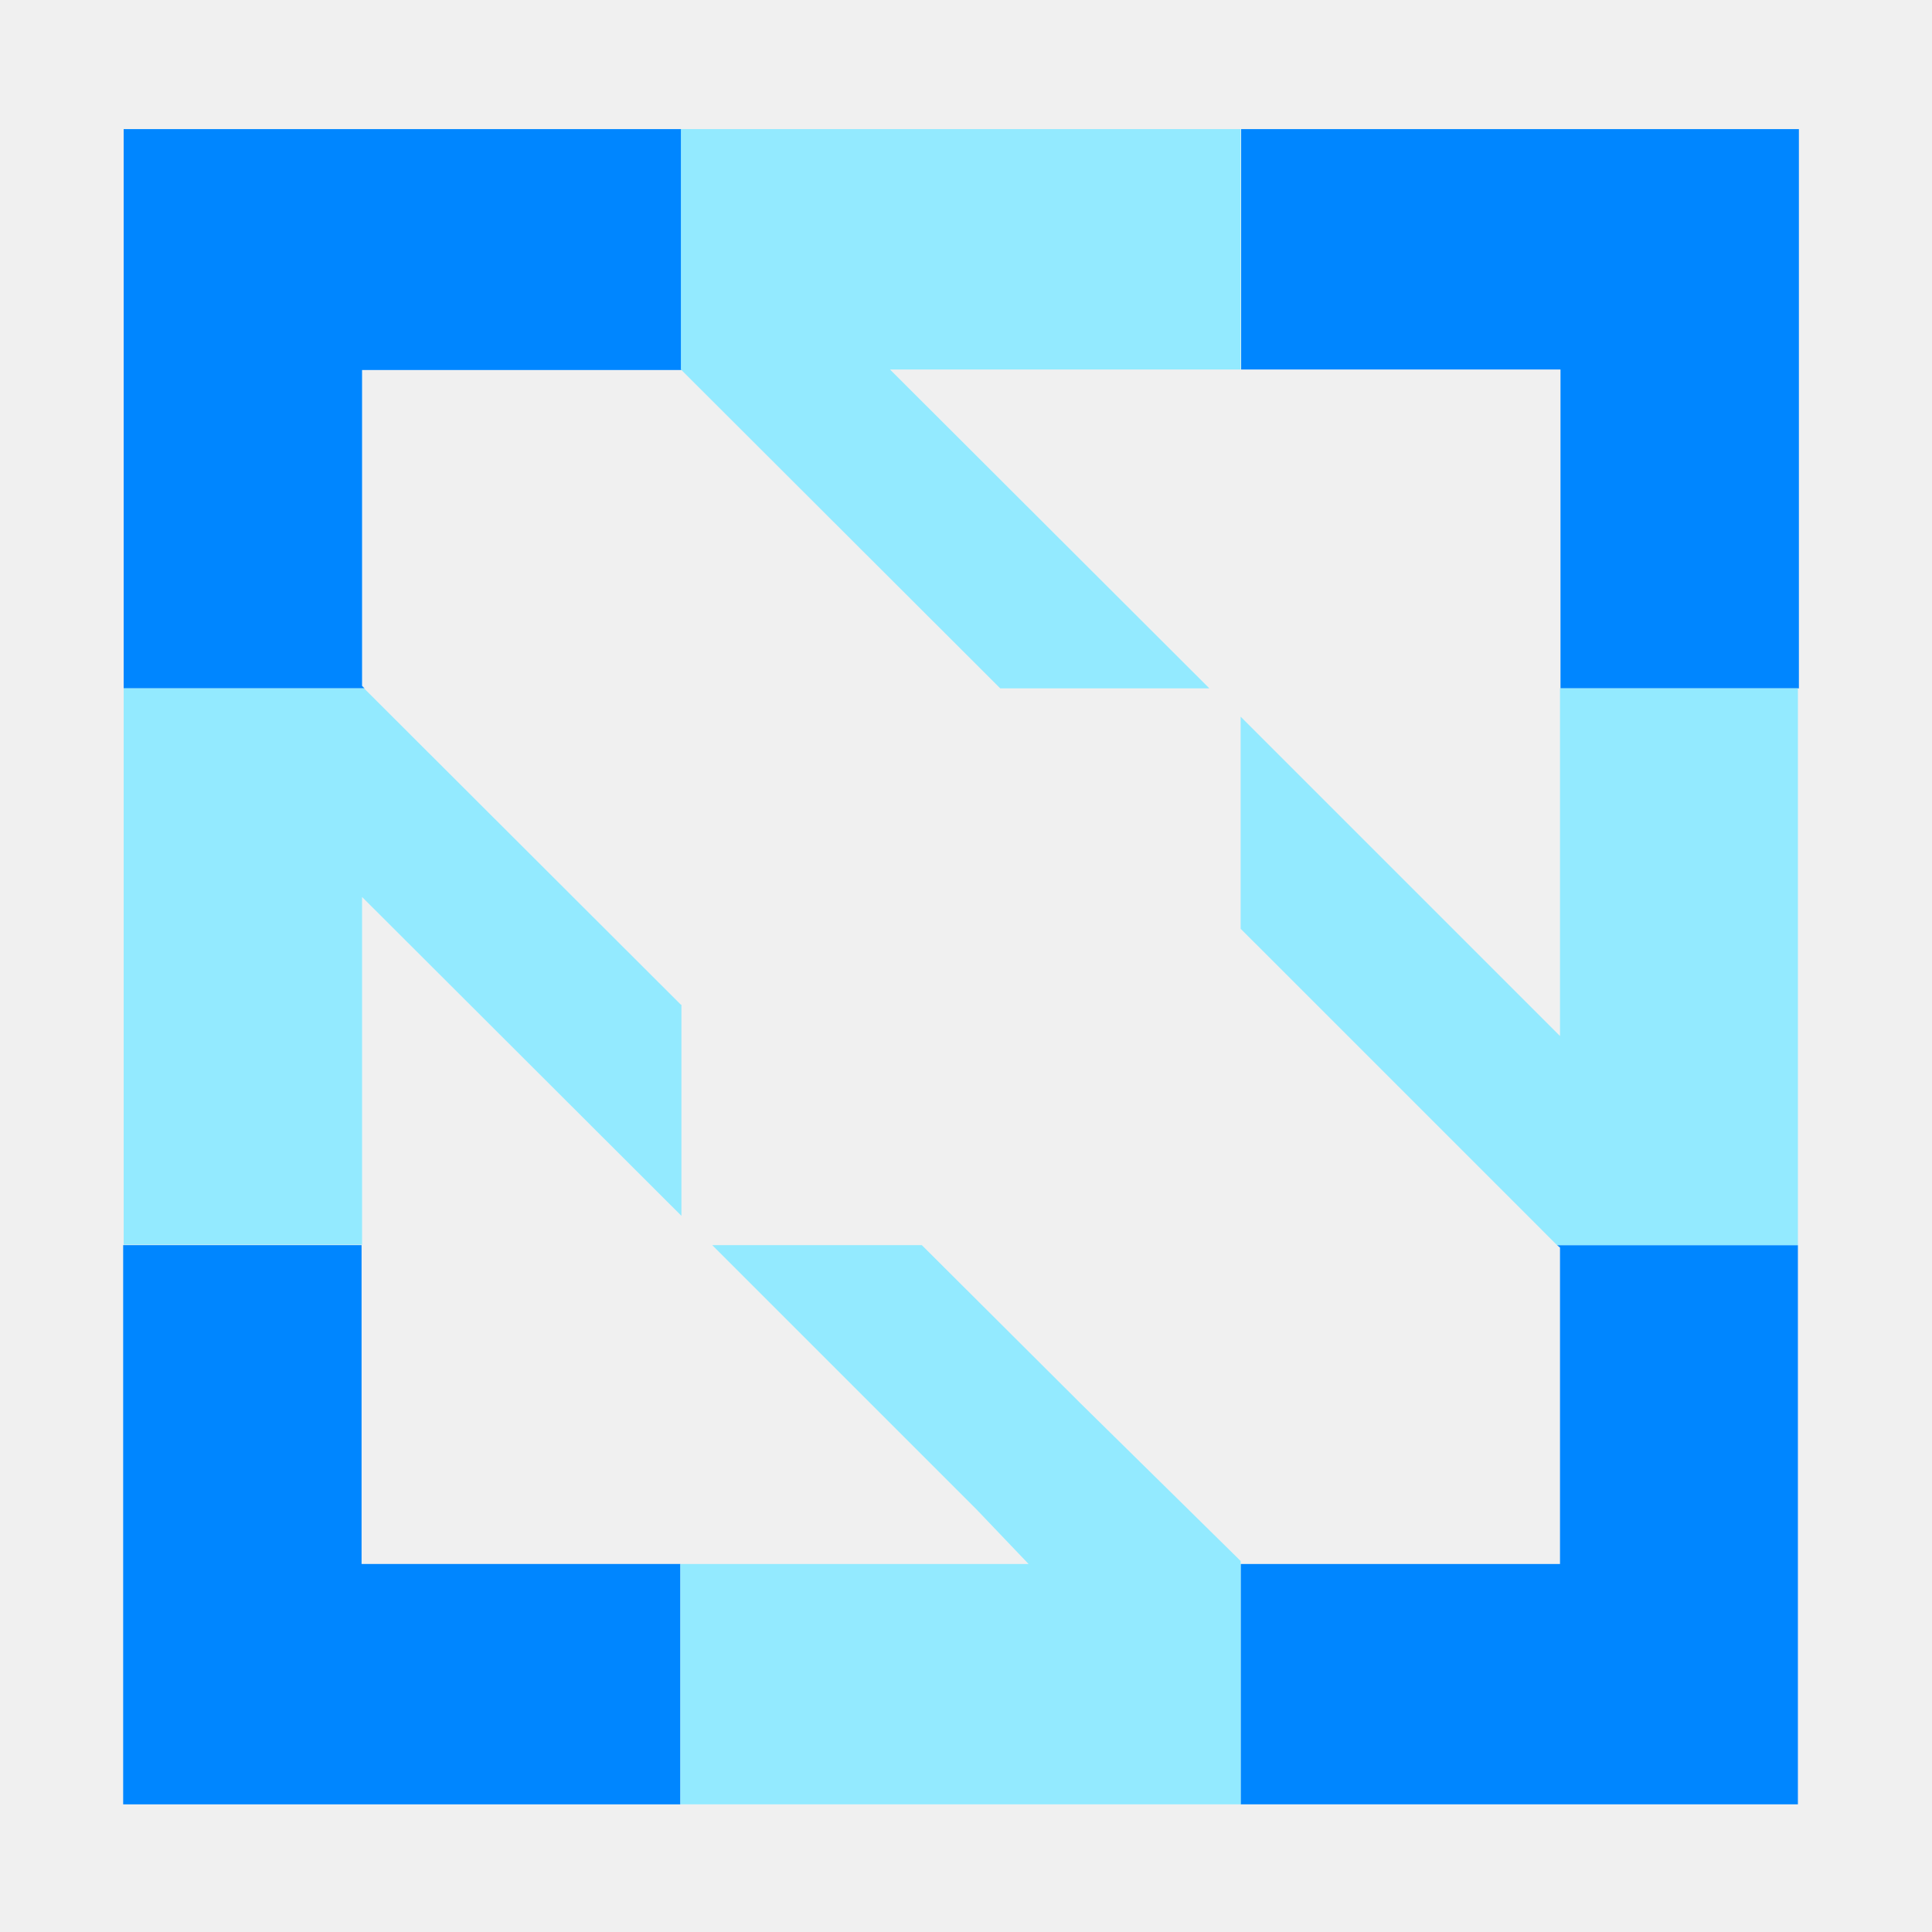
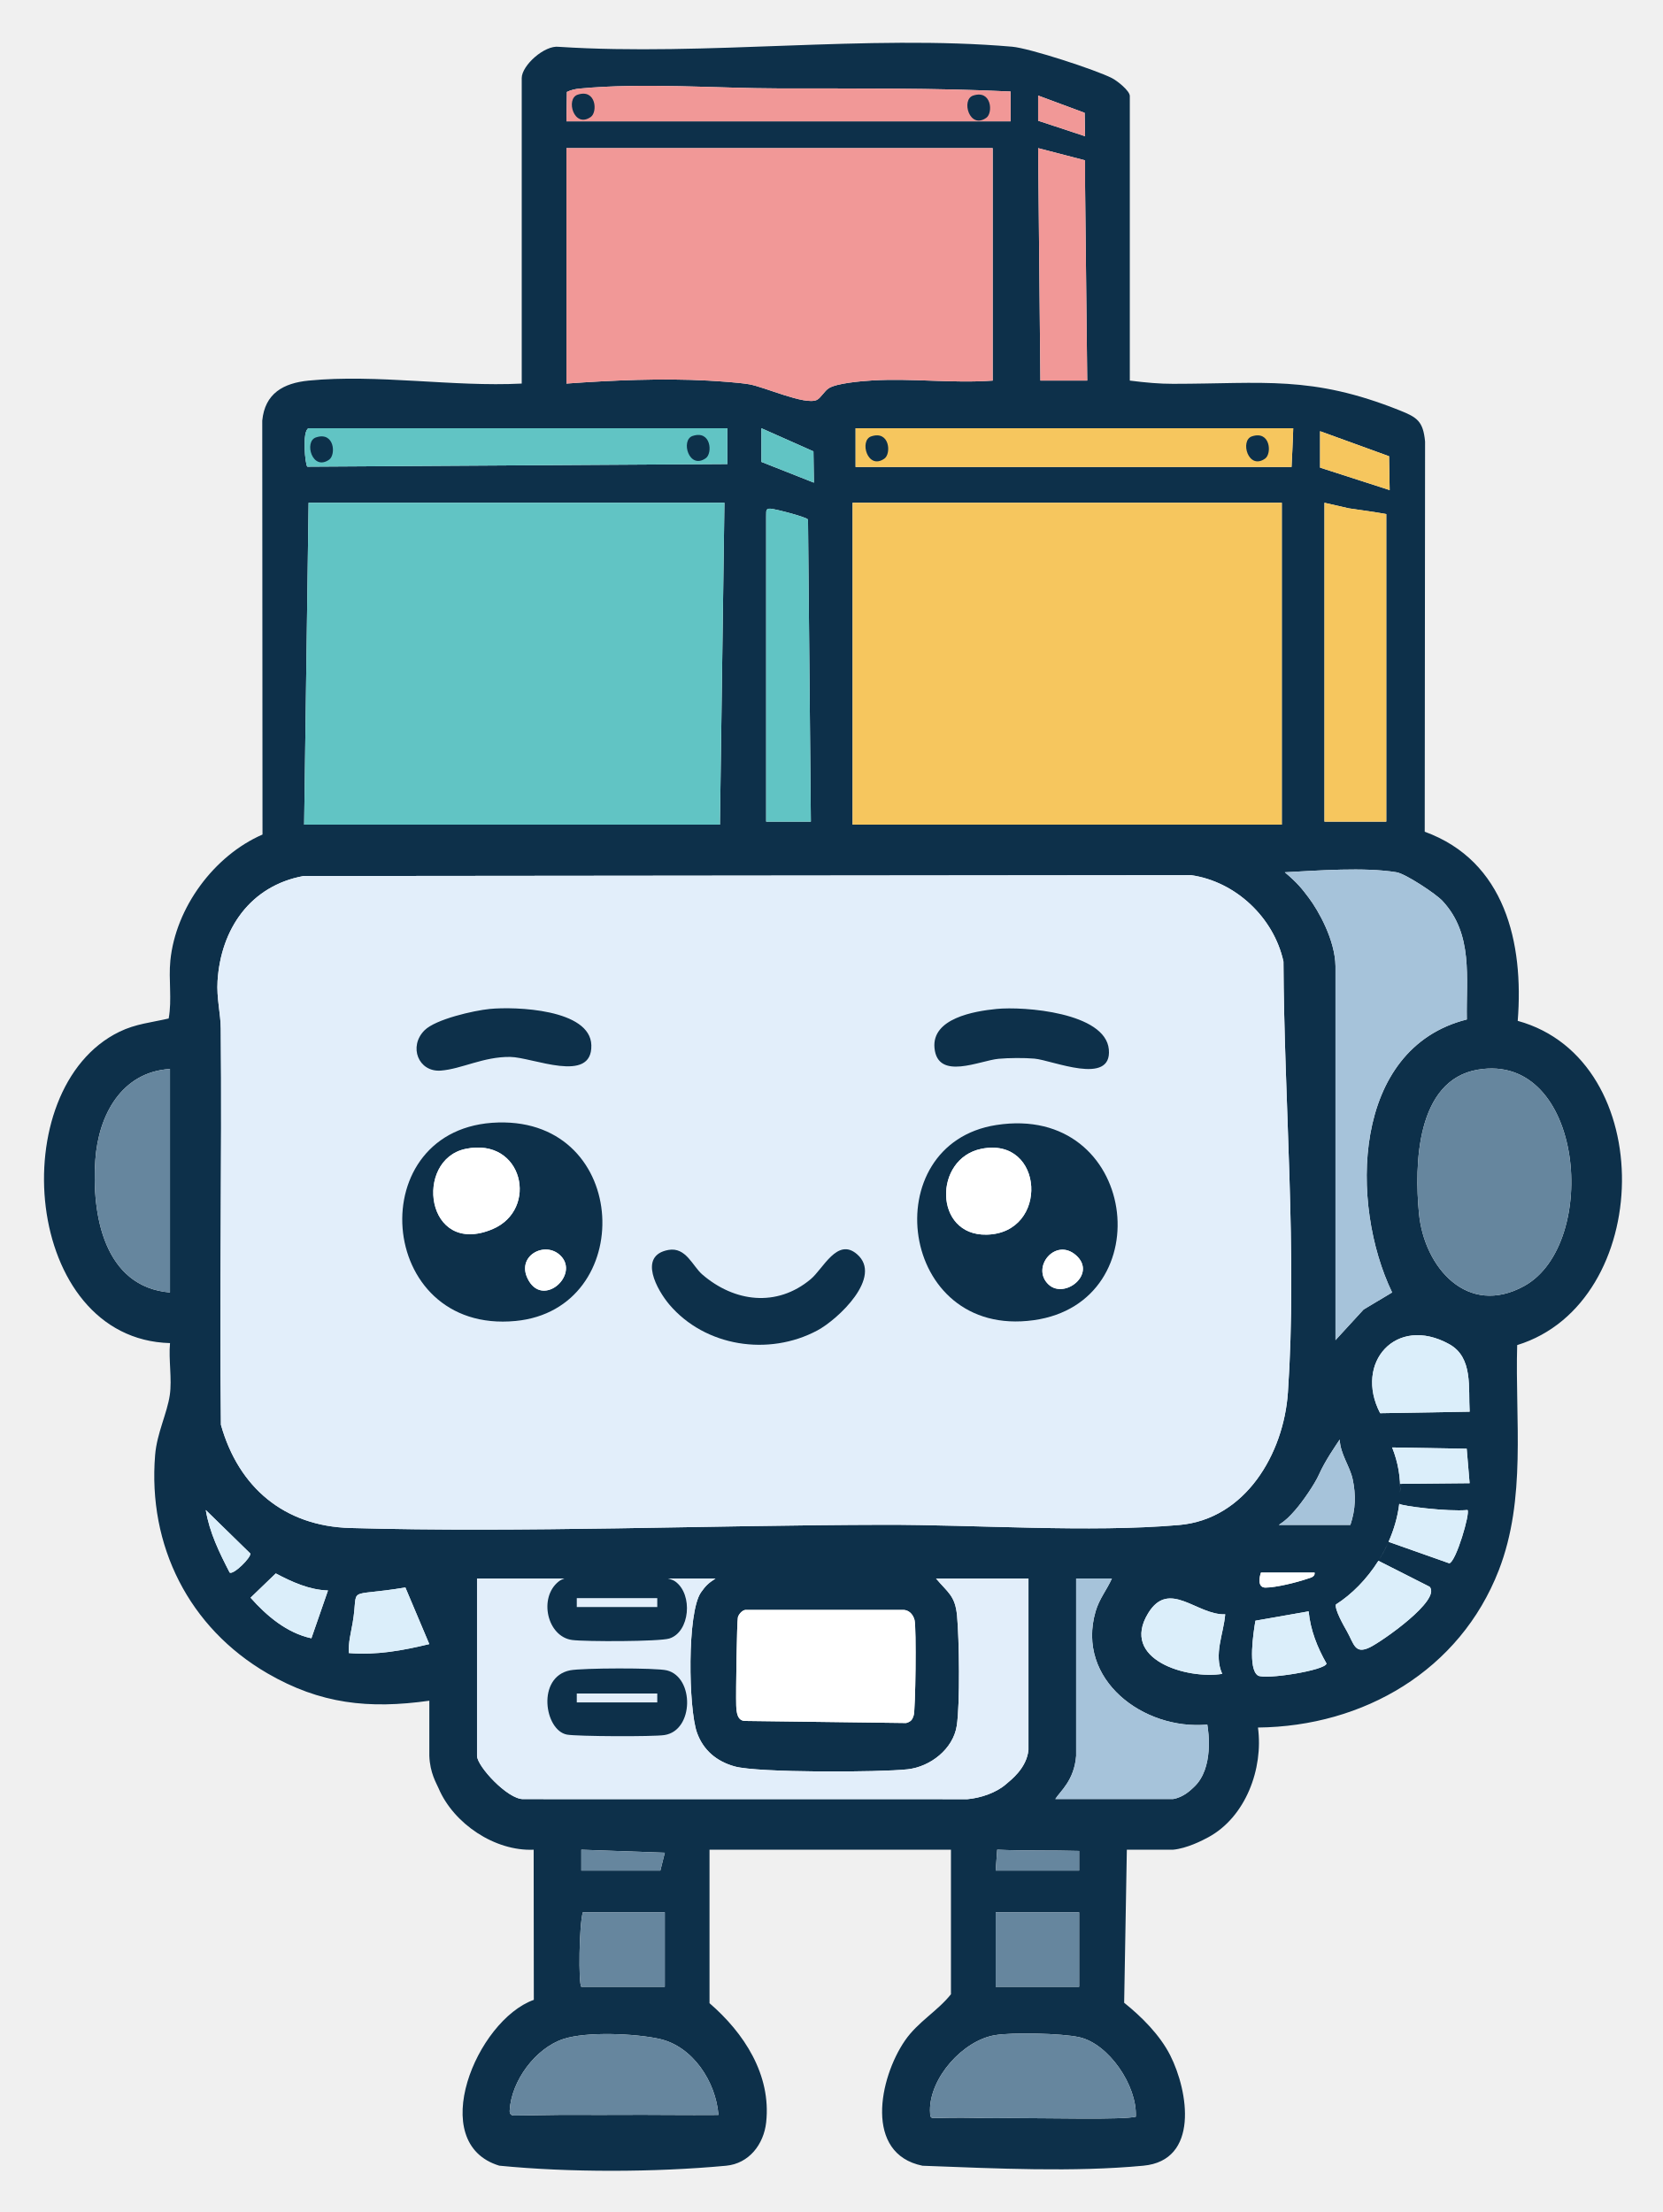
- <svg xmlns="http://www.w3.org/2000/svg" version="1.1" id="a" x="0px" y="0px" viewBox="0 0 389 389" style="enable-background:new 0 0 389 389;" xml:space="preserve">
-   <style type="text/css">
- 	.st0{fill:#0086FF;}
- 	.st1{fill:#93EAFF;}
- </style>
-   <g>
-     <path class="st0" d="M72.8,250.7h-48v112.6h112.2v-48.4H72.8V250.7z" />
-     <path class="st0" d="M314.1,251.2v63.7h-64.3v48.4h112.2V250.7h-48.5L314.1,251.2z" />
-     <path class="st0" d="M24.9,138.6h48.5l-0.5-0.5V74.5h64.3V26H24.9V138.6z" />
-     <path class="st0" d="M249.9,26v48.4h64.3v64.2h48V26C362.1,26,249.9,26,249.9,26z" />
-     <path class="st1" d="M243.5,138.6l-64.3-64.2h70.6V26H137.1v48.4l64.3,64.2H243.5z" />
-     <path class="st1" d="M185.6,250.7h-42.2l53.2,53.2l10.5,11h-70.1v48.4h112.8v-49l-32.1-31.6L185.6,250.7z" />
-     <path class="st1" d="M314.1,138.6v70l-11.1-11.1l-53.2-53.2V187l31.6,31.6l32.1,32.1h48.5V138.6H314.1L314.1,138.6z" />
-     <path class="st1" d="M137.1,202.3l-63.8-63.7H24.9v112h48v-70l64.3,64.2V202.3z" />
-   </g>
+ <svg xmlns="http://www.w3.org/2000/svg" role="img" viewBox="-0.97 33.53 526.44 700.44">
+   <defs>
+     <style>.cls-2{fill:#dbeefa}.cls-3{fill:#0d304a}.cls-4{fill:#f6c65e}.cls-5{fill:#fff}.cls-6{fill:#61c4c4}.cls-7{fill:#66869e}.cls-10{fill:#a6c3da}</style>
+   </defs>
+   <path d="M479.49,356.79c1.95-24.66-3.99-50.63-29.44-59.89l.11-123.56c-.61-6.43-2.5-7.66-8.06-9.87-27.96-11.18-43.07-8.41-71.73-8.4-4.35,0-8.42-.36-13.68-1.02V63.93c0-1.67-4.03-4.84-5.66-5.67-5.15-2.62-26.01-9.45-31.58-9.94-45.73-3.96-97.14,3.05-143.47.04-4.53-.63-11.79,5.89-11.79,9.91v96.72c-21.85,1.11-45.8-3.07-67.46-.94-7.99.79-13.85,4.05-14.68,12.69l.08,131.05c-15.38,6.69-27.5,23.18-29.17,39.91-.61,6.06.56,12.3-.53,18.34-5.49,1.28-10.42,1.68-15.61,4.21C-.06,378.17,6.22,457.57,52.85,458.83c-.49,5.21.68,11.4-.07,16.46-.84,5.77-4.08,12.09-4.64,18.95-2.37,28.73,10.71,54.72,35.55,69.16,16.73,9.71,32.07,11.37,51.25,8.67v17.46c.2,5.44,2.26,8.69,2.93,10.27,4.76,11.2,17.8,19.98,30.1,19.45l.05,47.54c-18.16,6.5-34.29,45.42-10.93,52.51,21.98,2.18,49.05,2.14,71.78.02,7.25-.67,11.93-6.74,12.7-13.72,1.66-15.11-7.04-28.36-17.93-37.75v-48.6h76.43s0,45.77,0,45.77c-4.3,5.4-10.5,8.75-14.57,14.68-8.15,11.87-12.97,35.83,5.56,39.62,23.71.89,47.76,2.07,69.91-.01,17.72-1.65,14.32-23.48,8.5-34.98-3.25-6.4-9.03-12.19-14.57-16.62l.85-48.46h14.62c4.42-.42,9.26-2.91,11.16-3.94,11.85-6.42,17.49-21.72,15.73-34.75,33.44-.35,63.89-18.06,76.22-49.76,8.82-22.7,5.15-47.5,5.84-71.34,43.33-13.35,45.07-90.3.17-102.67ZM52.84,442.8c-20.88-1.76-24.86-24.67-23.63-42.04.99-14.04,8.21-27.76,23.63-28.74v70.78ZM455.67,318.81c9.83,10.55,7.46,24.35,7.71,37.54-36.46,9.17-37.11,58.54-23.65,86.44l-9.04,5.41-8.89,9.69v-118.42c-.11-8.27-5.4-17.62-8.49-21.7-2.17-2.86-3.42-4.54-7.55-8.03,10.46-.54,25.21-1.69,35.38,0,2.85.48,12.43,6.81,14.53,9.07ZM403.87,516.4c2.38-1.56,3.49-2.77,5.2-4.71,2.32-2.64,6.16-8.19,7.55-11.33,1.84-4.17,5.3-9.17,6.52-10.99.18,4.65,3.22,8.4,4.11,12.62,1.03,4.93.93,9.39-.73,14.41h-22.65ZM415.19,531.5c.22,1.39-1.43,1.66-2.44,2-3.33,1.14-9.78,2.74-13.12,2.75-2.73,0-1.81-3.74-1.42-4.75h16.98ZM418.31,293.7v-100.97s7.69,1.75,7.69,1.76l8.15,1.19,3.73.63v97.39h-19.57ZM416.92,170.07l21.84,7.93.19,10.72-22.03-7.11v-11.54ZM327.67,63.79l14.73,5.47.13,7.41-14.86-4.91v-7.97ZM342.53,84.3v8.2l.68,61.55h-14.83l-.71-73.61,14.86,3.86ZM408.42,169.14c-.02,2.26-.53,12.27-.53,12.27h-138.01v-12.27h138.54ZM404.81,192.73v101.92h-135.88v-101.92h135.88ZM178.48,62.65c1.27-.64,2.68-.95,4.1-1.08,20.26-1.91,43-.08,63.19-.04,24.44.05,48.86-.2,73.18.98v9.44h-134s-6.61,0-6.61,0l.14-9.3ZM178.34,80.44h134.94v73.61c-12.69.94-25.58-.82-38.25-.04-3.4.2-11.15.88-13.61,2.44-1.41.89-2.6,3.16-3.83,3.73-3.76,1.74-16.52-4.14-21.44-4.97-3.33-.56-9.4-.96-12.99-1.16-14.49-.8-30.43-.1-44.82.94v-74.55ZM242.98,194.61c1.57.1,11.66,2.7,11.84,3.47l.9,95.62h-14.15v-96.72c.1-1.43-.34-2.49,1.41-2.37ZM240.07,179.8v-10.66l16.47,7.32.15,9.91-16.62-6.57ZM96.72,169.14h132.58v11.33s-132.97.84-132.97.84c-.68-.4-1.76-11.42.39-12.17ZM96.72,192.73h131.64l-1.42,101.92H95.31l1.41-101.92ZM71.73,531.49c-3.25-6.3-6.39-12.7-7.56-19.81l14.11,13.78c.27,1.27-5.36,6.85-6.55,6.03ZM97.61,552.3c-7.67-1.63-14.17-7.08-19.26-12.85l7.98-7.69c5.14,2.71,10.57,5.21,16.53,5.4l-5.25,15.14ZM109.46,556.98c-.21-3.27.68-6.45,1.22-9.63,2.06-12.07-2.86-7.89,16.68-11.14l7.57,17.93c-8.53,2.05-16.6,3.55-25.47,2.84ZM226.47,703.23c-10.23.09-20.48-.08-30.71-.03-4.77.02-9.29.05-14.07,0-5.91-.07-18.51.26-19.91.22q-1.48-.03-1.4-1.6c.51-9.42,8.22-19.76,17.03-22.64,7.36-2.4,22.56-1.73,30.24-.06,10.75,2.33,18,13.66,18.82,24.11ZM183.53,639.07h25.95v23.59h-26.42c-.95-.95-.71-19.47.47-23.59ZM183.06,625.86v-6.61l26.43.95-1.42,5.66h-25.01ZM164.64,603.23c-4.95.04-14.6-10.44-14.6-13.7v-56.15h75.49c-2.3,1.49-3.13,2.3-4.59,4.38-4.48,6.41-3.96,36.88-1.27,44.42,2.01,5.61,6.24,9.11,11.94,10.7,7.34,2.05,45.98,1.89,54.78.9,7.14-.8,14.36-6.39,15.51-13.74,1.08-6.91.79-27.54.1-34.9-.6-6.35-2.89-7.27-6.65-11.76h29.26v54.26c-.59,5.87-5.64,9.58-7.09,10.85-3.16,2.76-8.04,4.38-12.22,4.76l-140.66-.02ZM232.62,545.67c.23-.89,1.24-2.18,2.36-2.36h49.97c1.62,0,3.06,1.19,3.59,3.18.63,2.35.31,28.83-.28,30.28-.37.9-.46,1.82-2.36,2.36l-51.04-.66c-2.44-.06-2.69-2.74-2.77-4.94-.13-4.04.22-26.58.53-27.86ZM314.23,625.86l.48-6.62c8.33.4,17.24.13,25.94.4v6.22h-26.42ZM340.65,639.07v23.59h-26.42v-23.59h26.42ZM358.59,703.8c-4.38,1.02-26.73.42-40.16.42-2.74.01-5.03.07-7.54.01-5.65-.14-8.82-.19-15.99-.01-1.24.04-1.45-.17-1.47-2.4-.07-10.4,10.43-22.13,20.55-23.84,5.57-.94,21.05-.6,26.67.63,9.3,2.04,18.4,15.28,17.94,25.19ZM376.97,599.43c-.93.86-3.21,3.2-6.6,3.78h-37.27c1.48-2.41,5.99-5.84,6.6-13.68v-56.15h11.32c-1.63,3.64-3.98,6.37-5.16,10.41-6.29,21.64,15.2,37.69,35.36,35.84.34,1.94,2.17,13.85-4.25,19.8ZM385.94,563.57c-11.12,1.79-32.4-4.5-23.45-19.19,6.66-10.92,15.4.66,24.4.33-.52,6.29-3.71,12.64-.95,18.86ZM372.29,516.43c-28.52,2.48-64.11-.13-93.49-.07-55.19.11-113.97,2.57-168.91,1.02-20.89-.59-35.35-12.87-40.92-32.68-.5-41.81.35-83.64-.05-125.45-.04-4.83-1.37-9.63-1.02-15.1,1.05-16.49,10.4-30.12,27.18-33.22l280.99-.28c14.14,2.02,26.22,13.46,29.26,27.36.19,43.95,4.4,92.66,1.41,136.44-1.32,19.38-13.43,40.16-34.45,41.98ZM397.23,564.08c-3.22-2.12-1.38-13.81-.77-17.35l16.84-2.96c.58,5.99,2.77,11.46,5.65,16.51-.12,2.16-19.55,5.23-21.72,3.8ZM432.72,555.15c-4.84,2.36-5.04-1.08-7.31-5.09-.98-1.72-3.9-6.82-3.48-8.46,5.01-3.18,9.79-8.02,13.46-13.84l16.23,8.23c3.68,4.24-15.13,17.32-18.9,19.16ZM435.65,527.34c1.07-1.73,2.04-3.56,2.89-5.45-.98,2.33-2.31,4.55-2.89,5.45ZM457.83,528.56l-19.23-6.8c1.68-3.79,2.88-7.85,3.39-12.04.63.66,15.26,2.55,21.6,1.96.92.92-3.64,16.44-5.76,16.88ZM442.25,503.4c.05.96.05,1.95.01,2.86.16-4.75-.6-9.61-2.53-14.39l23.61.41.92,10.91-22.01.21ZM435.94,481.03c-8.32-15.94,5.01-31.18,21.86-21.87,7.64,4.22,6.01,13.91,6.47,21.39l-28.33.48ZM448.23,417.78c-1.48-15.29-.92-42.19,18.61-45.53,33.64-5.75,38.74,55.21,14.72,68.49-17.92,9.9-31.67-5.81-33.33-22.96Z" class="cls-3" />
+   <path fill="#e2eefa" d="M324.61 533.38v54.26c-.59 5.87-5.64 9.58-7.09 10.85-3.16 2.76-8.04 4.38-12.22 4.76l-140.66-.02c-4.95.04-14.6-10.44-14.6-13.7v-56.15h75.49c-2.3 1.49-3.13 2.3-4.59 4.38-4.48 6.41-3.96 36.88-1.27 44.42 2.01 5.61 6.24 9.11 11.94 10.7 7.34 2.05 45.98 1.89 54.78.9 7.14-.8 14.36-6.39 15.51-13.74 1.08-6.91.79-27.54.1-34.9-.6-6.35-2.89-7.27-6.65-11.76h29.26zM406.74 474.45c-1.32 19.38-13.43 40.16-34.45 41.98-28.52 2.48-64.11-.13-93.49-.07-55.19.11-113.97 2.57-168.91 1.02-20.89-.59-35.35-12.87-40.92-32.68-.5-41.81.35-83.64-.05-125.45-.04-4.83-1.37-9.63-1.02-15.1 1.05-16.49 10.4-30.12 27.18-33.22l280.99-.28c14.14 2.02 26.22 13.46 29.26 27.36.19 43.95 4.4 92.66 1.41 136.44z" />
+   <path d="M358.59 703.8c-4.38 1.02-26.73.42-40.16.42-2.74.01-5.03.07-7.54.01-5.65-.14-8.82-.19-15.99-.01-1.24.04-1.45-.17-1.47-2.4-.07-10.4 10.43-22.13 20.55-23.84 5.57-.94 21.05-.6 26.67.63 9.3 2.04 18.4 15.28 17.94 25.19zM314.23 639.07H340.65V662.66H314.23zM340.65 619.64v6.22h-26.42l.48-6.62c8.33.4 17.24.13 25.94.4zM209.49 620.2L208.07 625.86 183.06 625.86 183.06 619.25 209.49 620.2zM209.48 639.07v23.59h-26.42c-.95-.95-.71-19.47.47-23.59h25.95zM226.47 703.23c-10.23.09-20.48-.08-30.71-.03-4.77.02-9.29.05-14.07 0-5.91-.07-18.51.26-19.91.22q-1.48-.03-1.4-1.6c.51-9.42 8.22-19.76 17.03-22.64 7.36-2.4 22.56-1.73 30.24-.06 10.75 2.33 18 13.66 18.82 24.11z" class="cls-7" />
+   <path d="M442.25 503.4c.05.96.05 1.95.01 2.86.16-4.75-.6-9.61-2.53-14.39l23.61.41.92 10.91-22.01.21zM457.83 528.56l-19.23-6.8c1.68-3.79 2.88-7.85 3.39-12.04.63.66 15.26 2.55 21.6 1.96.92.92-3.64 16.44-5.76 16.88zM432.72 555.15c-4.84 2.36-5.04-1.08-7.31-5.09-.98-1.72-3.9-6.82-3.48-8.46 5.01-3.18 9.79-8.02 13.46-13.84l16.23 8.23c3.68 4.24-15.13 17.32-18.9 19.16zM418.95 560.28c-.12 2.16-19.55 5.23-21.72 3.8-3.22-2.12-1.38-13.81-.77-17.35l16.84-2.96c.58 5.99 2.77 11.46 5.65 16.51zM385.94 563.57c-11.12 1.79-32.4-4.5-23.45-19.19 6.66-10.92 15.4.66 24.4.33-.52 6.29-3.71 12.64-.95 18.86z" class="cls-2" />
+   <path d="M376.97,599.43c-.93.86-3.21,3.2-6.6,3.78h-37.27c1.48-2.41,5.99-5.84,6.6-13.68v-56.15h11.32c-1.63,3.64-3.98,6.37-5.16,10.41-6.29,21.64,15.2,37.69,35.36,35.84.34,1.94,2.17,13.85-4.25,19.8Z" class="cls-10" />
+   <path d="M288.26,576.77c-.37.9-.46,1.82-2.36,2.36l-51.04-.66c-2.44-.06-2.69-2.74-2.77-4.94-.13-4.04.22-26.58.53-27.86.23-.89,1.24-2.18,2.36-2.36h49.97c1.62,0,3.06,1.19,3.59,3.18.63,2.35.31,28.83-.28,30.28Z" class="cls-5" />
+   <path d="M134.93 554.14c-8.53 2.05-16.6 3.55-25.47 2.84-.21-3.27.68-6.45 1.22-9.63 2.06-12.07-2.86-7.89 16.68-11.14l7.57 17.93zM102.86 537.16l-5.25 15.14c-7.67-1.63-14.17-7.08-19.26-12.85l7.98-7.69c5.14 2.71 10.57 5.21 16.53 5.4zM78.28 525.46c.27 1.27-5.36 6.85-6.55 6.03-3.25-6.3-6.39-12.7-7.56-19.81l14.11 13.78z" class="cls-2" />
+   <path d="M52.84,372.02v70.78c-20.88-1.76-24.86-24.67-23.63-42.04.99-14.04,8.21-27.76,23.63-28.74Z" class="cls-7" />
+   <path d="M415.19,531.5c.22,1.39-1.43,1.66-2.44,2-3.33,1.14-9.78,2.74-13.12,2.75-2.73,0-1.81-3.74-1.42-4.75h16.98Z" class="cls-5" />
+   <path d="M426.52,516.4h-22.65c2.38-1.56,3.49-2.77,5.2-4.71,2.32-2.64,6.16-8.19,7.55-11.33,1.84-4.17,5.3-9.17,6.52-10.99.18,4.65,3.22,8.4,4.11,12.62,1.03,4.93.93,9.39-.73,14.41Z" class="cls-10" />
+   <path d="M464.27,480.55l-28.33.48c-8.32-15.94,5.01-31.18,21.86-21.87,7.64,4.22,6.01,13.91,6.47,21.39Z" class="cls-2" />
+   <path d="M481.56,440.74c-17.92,9.9-31.67-5.81-33.33-22.96-1.48-15.29-.92-42.19,18.61-45.53,33.64-5.75,38.74,55.21,14.72,68.49Z" class="cls-7" />
+   <path d="M463.38,356.35c-36.46,9.17-37.11,58.54-23.65,86.44l-9.04,5.41-8.89,9.69v-118.42c-.11-8.27-5.4-17.62-8.49-21.7-2.17-2.86-3.42-4.54-7.55-8.03,10.46-.54,25.21-1.69,35.38,0,2.85.48,12.43,6.81,14.53,9.07,9.83,10.55,7.46,24.35,7.71,37.54Z" class="cls-10" />
+   <path d="M437.88 196.31v97.39h-19.57v-100.97s7.69 1.75 7.69 1.76l8.15 1.19 3.73.63zM438.95 188.72L416.92 181.61 416.92 170.07 438.76 178 438.95 188.72z" class="cls-4" />
+   <path d="M256.69 186.37L240.07 179.8 240.07 169.14 256.54 176.46 256.69 186.37zM255.72 293.7h-14.15v-96.72c.1-1.43-.34-2.49 1.41-2.37 1.57.1 11.66 2.7 11.84 3.47l.9 95.62z" class="cls-6" />
+   <path d="M404.81,192.73v101.92h-135.88v-101.92h135.88Z" class="cls-4" />
+   <path d="M228.36 192.73L226.94 294.65 95.31 294.65 96.72 192.73 228.36 192.73zM229.31 180.47l-132.98.84c-.68-.4-1.76-11.42.39-12.17h132.58v11.33z" class="cls-6" />
+   <path d="M408.42,169.14c-.02,2.26-.53,12.27-.53,12.27h-138.01v-12.27h138.54Z" class="cls-4" />
+   <path fill="#f19897" d="M343.21 154.05h-14.83l-.71-73.61 14.86 3.86v8.2l.68 61.55zM342.53 76.67L327.67 71.76 327.67 63.79 342.4 69.26 342.53 76.67zM318.95 62.51v9.44h-134s-6.61 0-6.61 0l.14-9.3c1.27-.64 2.68-.95 4.1-1.08 20.26-1.91 43-.08 63.19-.04 24.44.05 48.86-.2 73.18.98zM313.28 80.44v73.61c-12.69.94-25.58-.82-38.25-.04-3.4.2-11.15.88-13.61 2.44-1.41.89-2.6 3.16-3.83 3.73-3.76 1.74-16.52-4.14-21.44-4.97-3.33-.56-9.4-.96-12.99-1.16-14.49-.8-30.43-.1-44.82.94v-74.55h134.94z" />
+   <path d="M314.43,389.77c-38.57,6.01-31.02,67.72,11.79,61.81,40.83-5.63,32.95-68.77-11.79-61.81ZM311.32,424.49c-16.74.32-16.8-24.1-1.63-27.18,19.97-4.05,21.61,26.8,1.63,27.18ZM330.95,440.26c-5.66-5.35,2.2-15.05,8.75-9.21,6.61,5.9-3.67,14-8.75,9.21Z" class="cls-3" />
+   <path d="M330.95 440.26c-5.66-5.35 2.2-15.05 8.75-9.21 6.61 5.9-3.67 14-8.75 9.21zM311.32 424.49c-16.74.32-16.8-24.1-1.63-27.18 19.97-4.05 21.61 26.8 1.63 27.18z" class="cls-5" />
+   <path d="M156.78,388.97c-43.6,1.14-39.04,67.15,5.49,62.85,38.4-3.71,36.48-63.96-5.49-62.85ZM154.91,422.76c-21.18,8.88-24.96-22.02-8.46-25.44,18.22-3.78,23.23,19.24,8.46,25.44ZM166.46,439.15c-4.64-7.79,5.24-13.11,10.19-7.84,5.6,5.95-5.32,16.01-10.19,7.84Z" class="cls-3" />
+   <path d="M166.46 439.15c-4.64-7.79 5.24-13.11 10.19-7.84 5.6 5.95-5.32 16.01-10.19 7.84zM154.91 422.76c-21.18 8.88-24.96-22.02-8.46-25.44 18.22-3.78 23.23 19.24 8.46 25.44z" class="cls-5" />
+   <path d="M210.63 429.33c5.56-1 7.65 5.13 10.72 7.77 10.16 8.76 23.58 10.47 34.32 1.49 3.97-3.32 8.4-13.26 14.62-7.95 8.42 7.18-5.99 20.7-12.53 24.19-15.39 8.22-35.52 5.14-46.85-8.22-3.73-4.4-10.1-15.51-.27-17.28zM154.06 353.02c8.09-.8 31.89.03 32.17 11.5.3 12.35-18.58 3.78-25.69 3.69-8.47-.11-15.38 3.83-21.97 4.33-7.09.53-10.3-7.63-5.14-12.77 3.54-3.52 15.6-6.25 20.62-6.75zM314.48 353.02c8.74-.87 34.49 1.14 35.57 12.81s-17.92 3.41-23.55 2.92c-3.14-.28-8.19-.24-11.34.05-5.9.53-19.29 7.02-20.3-3.41-.9-9.38 12.54-11.67 19.62-12.37zM210.17 562.47c-3.44-.87-26.93-.78-30.69-.02-10.65 2.14-8.1 19.01-.97 20.35 3.11.58 27.29.7 30.89.14 9.34-1.46 9.46-18.28.77-20.47zM207.1 572.61h-25.48v-2.83h25.48v2.83zM212.82 534.33c-3.49-2.53-18.18-2.02-18.18-2.02 0 0-14.67-1.25-18.76 2.01-6.44 5.13-3.63 17.47 4.27 18.52 4.12.55 27.59.53 30.77-.47 6.52-2.04 7.55-13.95 1.9-18.04zM207.1 542.41h-25.48v-2.83h25.48v2.83zM307.08 63.8c5.87-1.96 6.37 5.49 4.19 7.03-5.35 3.79-8.05-5.74-4.19-7.03zM181.88 63.52c5.87-1.96 6.37 5.49 4.19 7.03-5.35 3.79-8.05-5.74-4.19-7.03zM99.05 172.04c5.87-1.96 6.37 5.49 4.19 7.03-5.35 3.79-8.05-5.74-4.19-7.03zM218.28 171.58c5.87-1.96 6.37 5.49 4.19 7.03-5.35 3.79-8.05-5.74-4.19-7.03zM274.83 171.71c5.87-1.96 6.37 5.49 4.19 7.03-5.35 3.79-8.05-5.74-4.19-7.03zM395.34 171.71c5.87-1.96 6.37 5.49 4.19 7.03-5.35 3.79-8.05-5.74-4.19-7.03z" class="cls-3" />
+   <path fill="none" d="M0 0H525.46V768H0z" />
</svg>
